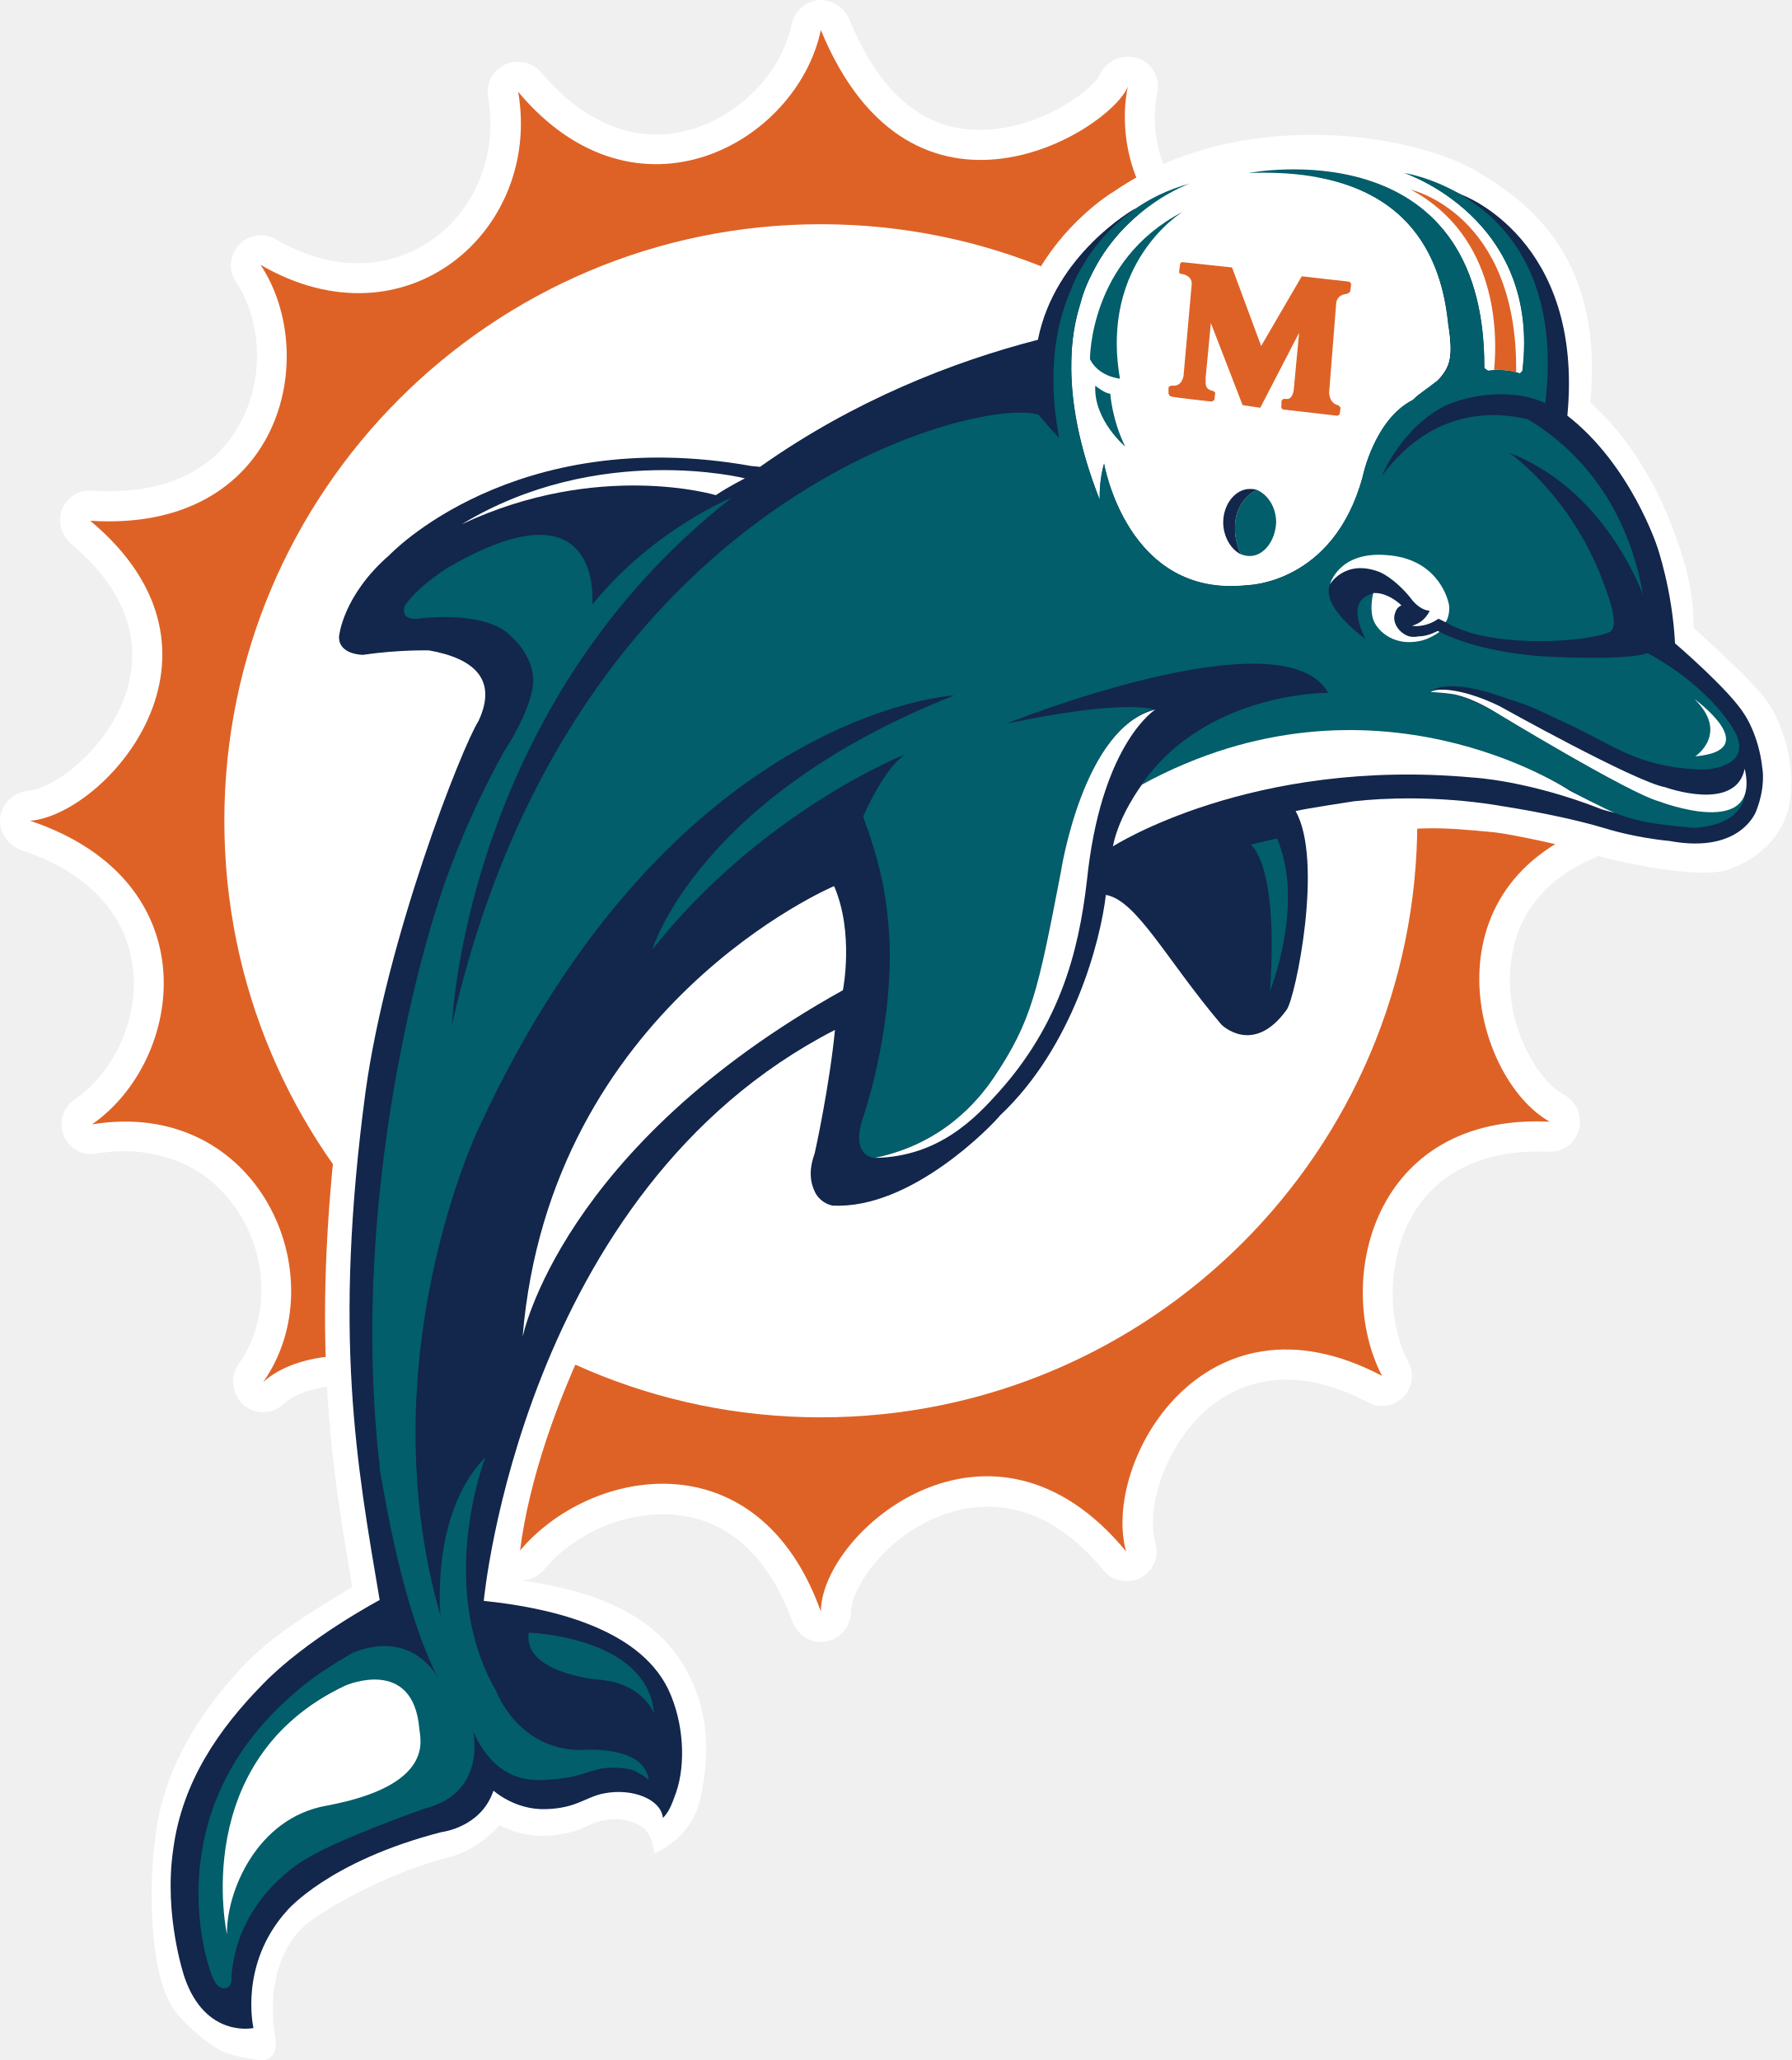
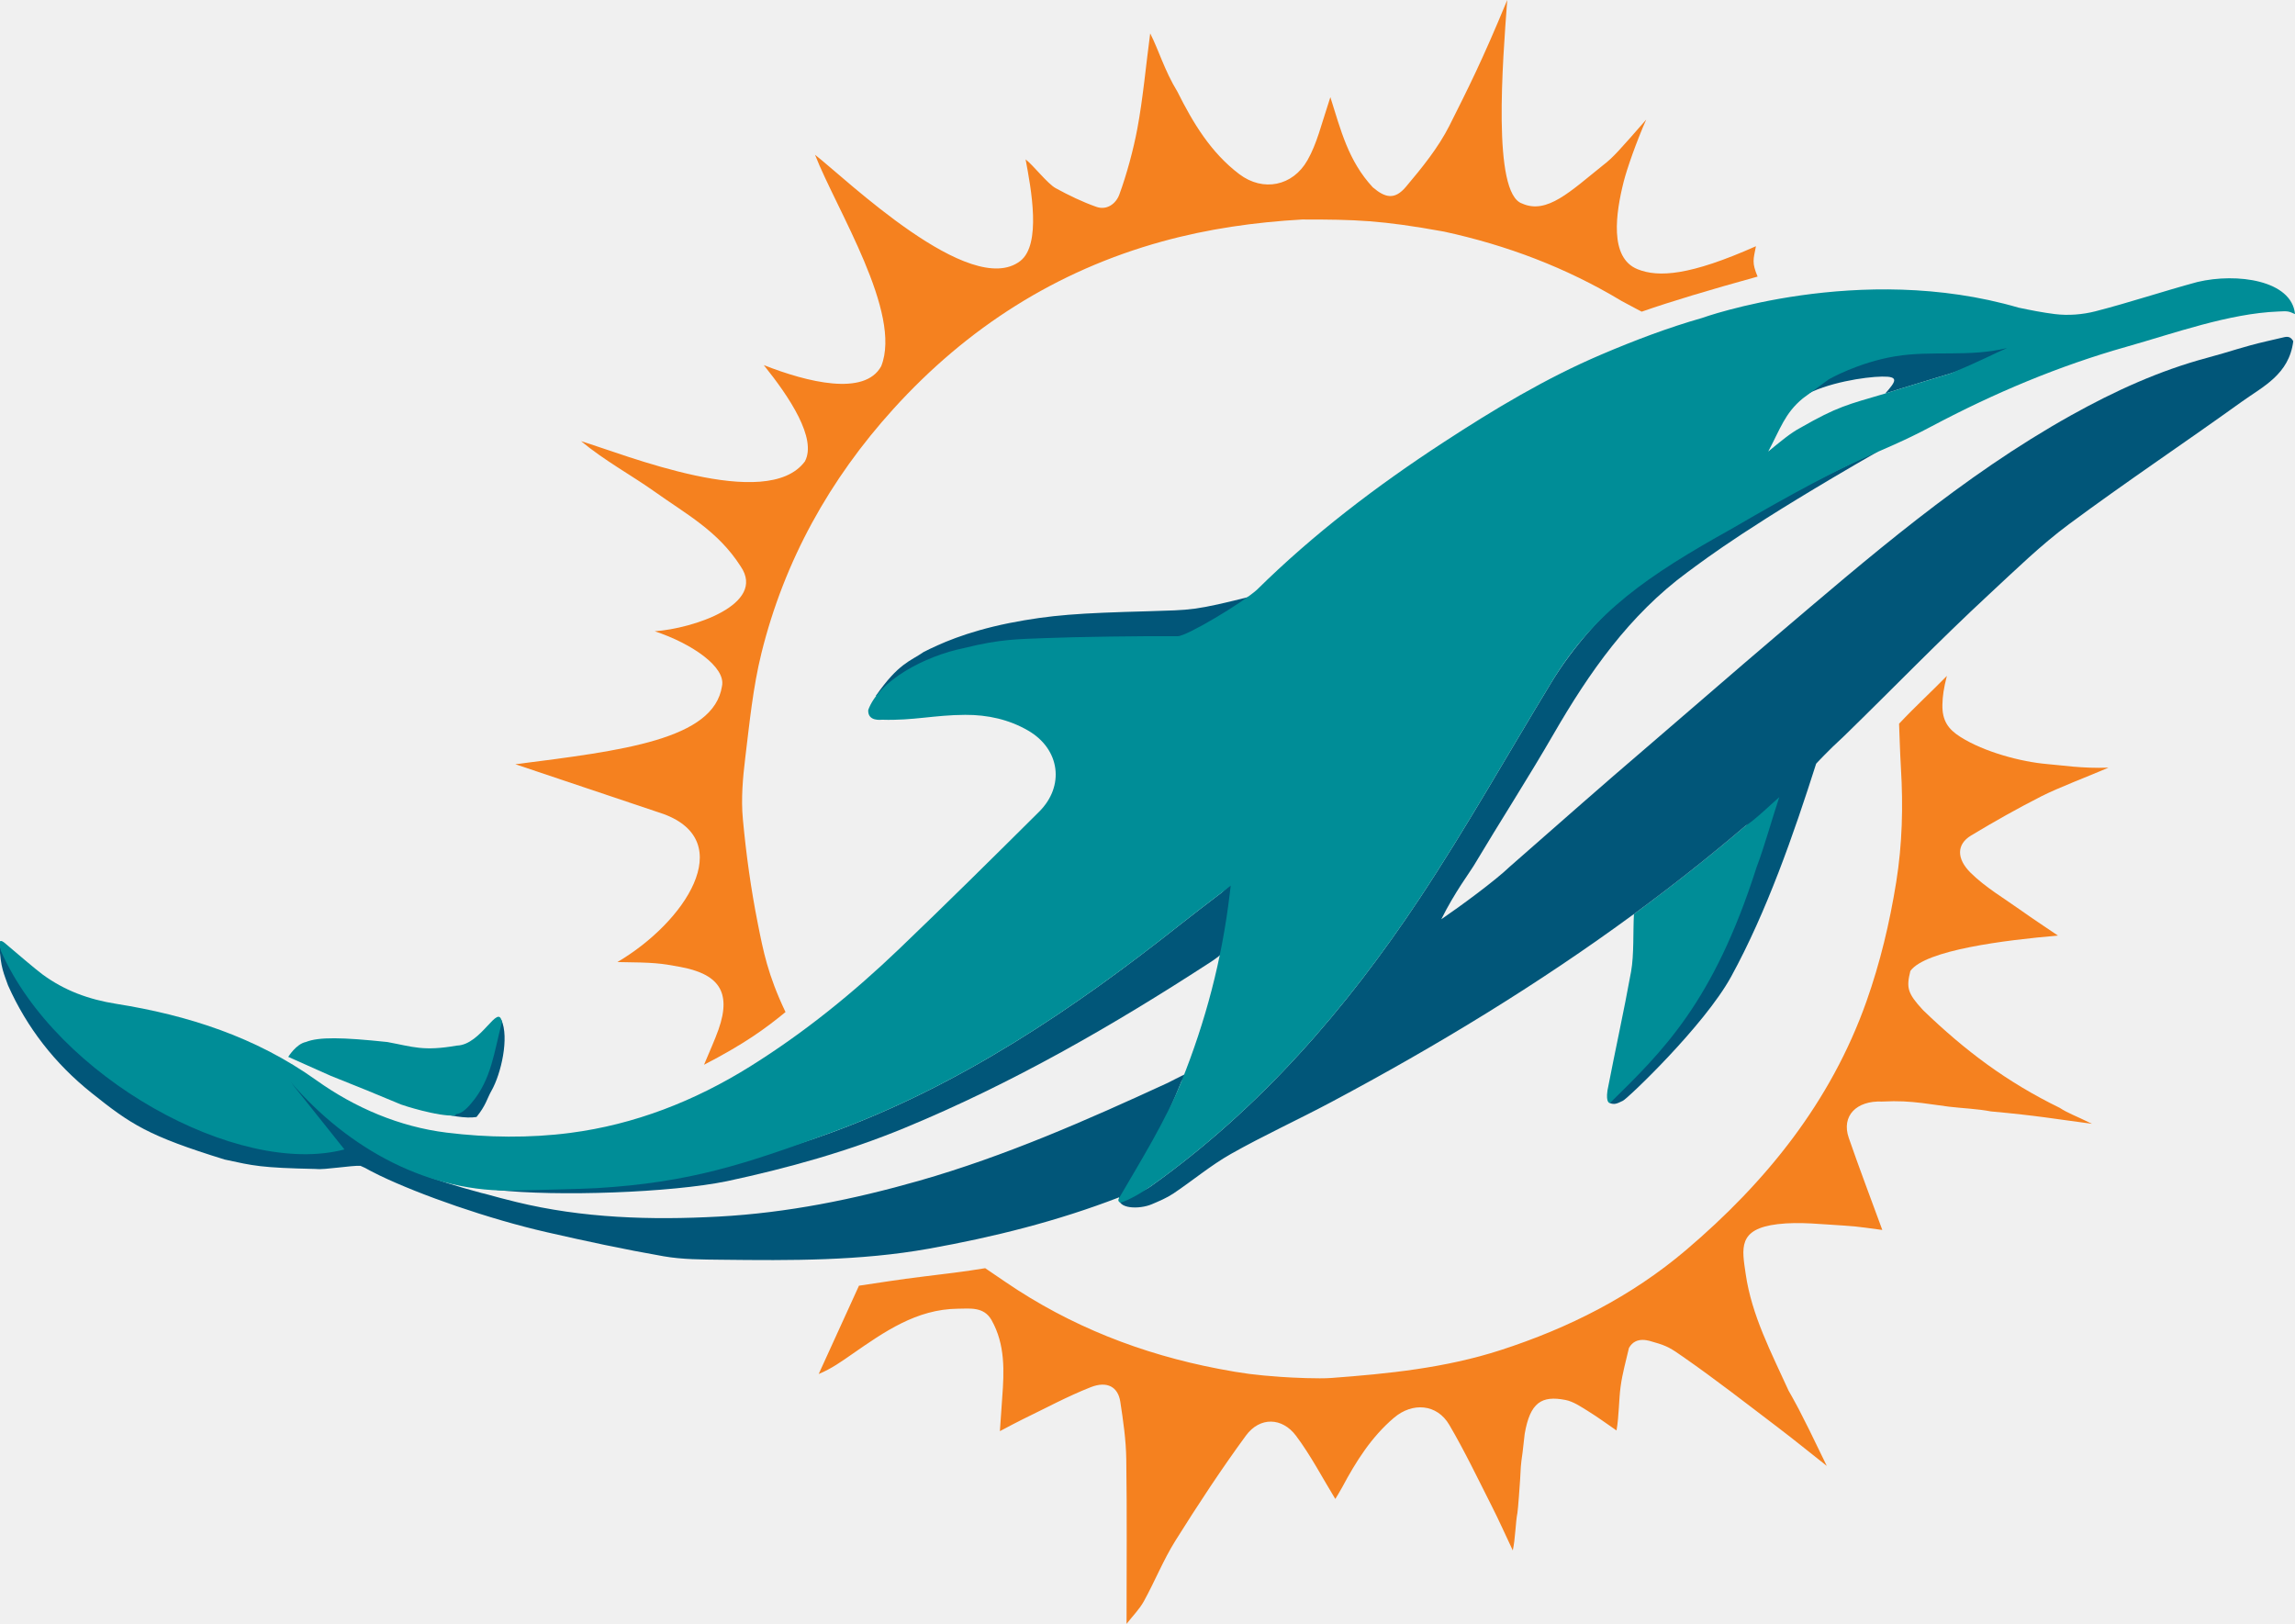
- <svg xmlns="http://www.w3.org/2000/svg" version="1.1" id="Layer_1" width="173.933" height="199.999" viewBox="0 0 173.933 199.999" overflow="visible" enable-background="new 0 0 173.933 199.999" xml:space="preserve">
-   <g>
-     <path fill-rule="evenodd" clip-rule="evenodd" fill="#FFFFFF" d="M157.069,76.773c-6.94-1.455-8.997-9.253-9.082-9.596   c0-0.084,0-0.084,0-0.084c-2.144-7.797,4.712-13.538,5.055-13.795c1.028-0.857,1.371-2.313,0.772-3.511   c-0.602-1.202-1.886-1.885-3.257-1.629c-8.739,1.798-13.967-4.797-14.823-5.998c-4.454-9.424,0.515-14.994,0.686-15.165   c1.028-1.112,1.115-2.741,0.171-3.941c-0.94-1.114-2.655-1.37-3.854-0.514c-7.625,4.97-14.31,0.087-14.565-0.171c0,0,0,0-0.086,0   c-7.539-5.397-5.826-12.937-5.739-13.193c0.342-1.543-0.429-3.086-1.886-3.515c-1.457-0.514-3.084,0.258-3.684,1.629   c-0.601,1.37-5.998,5.482-11.909,5.311c-5.399-0.085-9.597-3.769-12.424-10.795c-0.515-1.115-1.714-1.885-2.999-1.8   c-1.285,0.171-2.313,1.113-2.57,2.313c-1.028,4.884-5.228,9.082-10.196,10.368c-4.971,1.285-10.024-0.771-14.137-5.654   c-0.857-1.028-2.314-1.286-3.513-0.771c-1.199,0.6-1.885,1.884-1.627,3.17c0.941,5.482-1.199,10.88-5.484,13.879   c-4.369,2.999-9.852,2.999-15.165-0.085c-1.115-0.687-2.656-0.429-3.513,0.514c-0.941,1.028-1.114,2.483-0.342,3.599   c2.655,4.027,2.74,9.767,0.256,14.05c-1.799,3.171-5.74,6.77-14.221,6.255c-1.286-0.085-2.401,0.601-2.915,1.8   c-0.427,1.199-0.085,2.485,0.858,3.341c5.139,4.283,7.023,9.254,5.396,14.393c-1.713,5.398-6.939,9.425-9.595,9.596   c-1.371,0.171-2.484,1.201-2.655,2.572c-0.172,1.37,0.685,2.654,1.971,3.17c6.338,2.056,10.195,6.082,10.88,11.224   c0.685,4.884-1.629,10.282-5.655,13.024c-1.115,0.771-1.543,2.228-1.028,3.513c0.514,1.199,1.798,1.97,3.17,1.712   c5.912-0.941,10.966,1.199,13.879,5.827c2.913,4.625,2.828,10.538-0.085,14.651c-0.856,1.285-0.601,2.913,0.514,3.941   c1.114,0.941,2.743,0.941,3.855-0.087c2.229-2.057,7.97-2.656,12.766-0.258c3.685,1.801,7.883,5.656,7.284,14.226   c-0.085,1.282,0.686,2.481,1.885,2.91c1.114,0.516,2.485,0.174,3.342-0.771c3.255-3.941,8.909-6.084,13.708-5.228   c4.712,0.773,8.312,4.37,10.455,10.284c0.513,1.283,1.798,2.141,3.255,1.883c1.37-0.255,2.398-1.457,2.398-2.827   c0.086-2.568,3.6-7.625,9.082-9.511c3.856-1.369,9.682-1.54,15.422,5.398c0.857,1.112,2.399,1.37,3.599,0.771   c1.284-0.687,1.885-2.056,1.458-3.426c-0.944-3.429,1.026-9.682,5.312-13.194c4.199-3.343,9.51-3.514,15.336-0.429   c1.113,0.6,2.483,0.429,3.427-0.516c0.857-0.854,1.114-2.228,0.515-3.339c-2.313-4.457-1.971-10.626,0.685-14.822   c2.569-3.941,7.026-5.914,12.937-5.656c1.286,0.084,2.572-0.771,2.914-2.143c0.343-1.283-0.171-2.656-1.37-3.34   c-2.999-1.63-5.914-7.37-5.228-12.853c0.429-3.77,2.572-8.739,10.539-11.051c1.286-0.343,2.227-1.542,2.142-2.914   C159.296,78.145,158.355,77.031,157.069,76.773L157.069,76.773z" />
-     <path fill-rule="evenodd" clip-rule="evenodd" fill="#DE6226" d="M156.47,79.602c-18.593,5.398-13.623,25.019-5.998,29.302   c-17.223-0.857-20.992,15.592-16.279,24.677c-17.393-9.169-27.245,8.566-24.846,17.05c-13.109-15.938-29.559-1.973-29.646,5.823   c-6.082-16.962-22.362-14.049-29.216-5.91c1.286-19.021-18.678-22.02-24.932-16.363c7.197-10.197-0.428-27.675-16.62-25.019   c8.908-6.169,11.564-23.562-5.998-29.474c7.281-0.6,21.333-16.193,5.826-29.13C27.267,51.756,31.208,34.62,25.296,25.71   c14.137,8.225,27.332-3.342,25.019-16.794c11.48,13.71,27.074,4.971,29.387-5.998c8.911,21.591,28.017,9.854,29.816,5.485   c0,0-2.483,9.596,6.854,16.364c0,0,8.397,6.426,17.907,0.171c0,0-6.683,7.026-1.113,18.678c0,0,6.427,9.767,17.993,7.369   c0,0-8.654,7.026-5.998,16.878C145.16,67.864,147.559,77.803,156.47,79.602L156.47,79.602z" />
-     <path fill-rule="evenodd" clip-rule="evenodd" fill="#FFFFFF" d="M21.783,79.687c0-31.958,25.96-57.918,57.918-57.918   s57.918,25.96,57.918,57.918c0,32.042-25.96,57.918-57.918,57.918S21.783,111.729,21.783,79.687L21.783,79.687z" />
-     <path fill-rule="evenodd" clip-rule="evenodd" fill="#FFFFFF" d="M20.926,198.779c0,0-2.227-1.37-3.855-3.426   c-2.827-3.6-2.485-13.452-2.056-16.366c0.771-8.225,5.655-14.136,8.911-17.564c3.255-3.339,8.053-5.91,10.281-7.367   c-2.229-12.853-4.113-25.361-1.028-48.408c1.969-14.737,8.995-33.243,11.222-36.842c0.345-0.771,0.43-1.37,0.258-1.628   c-0.171-0.427-1.199-1.113-3.169-1.455c-0.598,0-3.084-0.087-5.826,0.429h-0.258h-0.171c-0.514,0-2.485-0.172-3.684-1.542   c-0.687-0.858-1.028-1.885-1.028-2.913v-0.087v-0.085c0.084-0.514,0.6-5.055,5.74-9.509c1.199-1.286,13.708-13.367,36.841-9.34   c7.71-5.226,16.279-9.167,25.704-11.738c2.229-7.625,8.311-11.738,9.339-12.337c12.166-8.397,29.131-5.655,35.385-1.885   c5.484,3.255,12.168,8.825,10.882,22.362c5.569,4.969,7.968,12.081,8.396,13.28c0.258,0.771,1.714,4.456,1.627,8.568   c2.314,2.227,6.685,5.911,7.798,8.225c1.542,3,1.97,6.254,1.542,8.826c-0.6,3.255-3.171,5.567-6.168,6.51   c-3.343,0.942-12.167-1.199-13.538-1.713c-2.399-0.772-7.454-1.799-8.996-1.971c-5.398-0.514-7.026-0.599-13.195,0.258   c-1.285,0.171-2.056,0.258-2.826,0.514c1.628,8.054-1.457,16.964-2.057,17.734c-1.714,2.229-3.685,3.686-5.741,3.77   c-2.57,0.174-4.197-1.628-4.37-1.885H116.8c-1.799-2.227-3.341-4.283-4.712-6.082c-1.028-1.458-2.144-2.914-3.085-4.027   c-1.285,5.654-4.37,13.45-10.195,19.02c-3.255,3.857-11.053,9.768-17.735,9.424c-1.885-0.085-3.17-0.854-4.111-2.653   c-0.773-1.631-0.857-3.944-0.172-5.656c0.085-0.171,0.6-1.714,1.113-4.199c-4.541,2.656-9.51,6.685-13.88,11.31   c-3.513,3.771-13.024,20.906-13.794,35.045c9.339,1.283,14.309,4.367,16.794,9.508c1.713,3.513,1.969,7.367,0.941,11.911   c-0.941,3.854-4.454,5.138-4.454,5.138s-0.085-1.54-0.857-2.311c-2.056-1.715-4.628-0.773-5.226-0.516   c-0.942,0.429-2.143,1.028-4.371,1.115c-1.884,0.086-3.426-0.429-4.54-1.028c-1.113,1.199-2.828,2.655-5.14,3.168   c-6.512,1.715-13.193,5.743-14.137,6.942c0,0-3.77,3.255-2.485,10.709c0,0,0.342,2.228-1.627,1.97   C25.125,199.979,22.211,199.724,20.926,198.779L20.926,198.779z" />
-     <path fill-rule="evenodd" clip-rule="evenodd" fill="#13264B" d="M125.798,78.746c2.739,4.796,0,18.077-0.857,19.276   c-3.255,4.542-6.343,1.457-6.343,1.457c-5.311-6.254-8.225-12.081-11.222-12.595c-0.515,4.456-3.17,14.735-10.281,21.42   c-0.6,0.771-8.569,9.169-16.28,8.74c-0.427-0.087-1.284-0.432-1.713-1.373c-0.771-1.627-0.171-3.168,0-3.684   c0.085-0.342,1.457-6.684,1.971-11.995c-30.416,15.594-34.1,55.433-34.1,55.433c5.827,0.6,14.908,2.4,17.906,8.569   c1.543,3.255,1.714,7.283,0.771,10.023c-0.427,1.198-0.684,1.885-1.283,2.484c-0.171-1.799-2.913-2.911-5.656-2.398   c-1.885,0.342-2.656,1.457-5.74,1.541c-2.999,0.087-5.056-1.798-5.056-1.798c-1.198,3.597-5.054,4.028-5.054,4.028   c-10.967,2.826-14.994,7.625-14.994,7.625c-4.712,5.225-3.255,11.394-3.255,11.394s-4.626,1.027-6.683-4.883   c0,0-2.056-5.998-1.115-12.425c0.857-6.597,4.456-11.737,8.655-16.021c4.284-4.454,11.395-8.225,11.395-8.225   c-2.228-13.195-4.541-25.619-1.37-49.353c2.056-14.906,9.338-33.414,10.966-35.984c1.884-4.027-0.428-6.083-4.797-6.855   c0,0-2.913-0.085-6.426,0.43c0,0-2.399,0-2.314-1.8c0,0,0.343-3.942,4.883-7.882c0,0,11.996-12.767,35.129-8.655l0.857,0.087   c9.082-6.426,18.677-10.197,26.988-12.339c1.628-8.312,9.34-12.68,9.34-12.68c0.599-0.171-0.174,0.772,0.428,0.514   c-4.627,3.941-9.853,12.166-3.77,27.674c0,0-0.087-1.8,0.429-3.513c0,0,2.227,13.107,13.878,11.823c0,0,8.396-0.085,11.225-10.539   c0,0,1.028-5.226,4.883-7.455c0.687-0.684,1.115-0.856,2.401-1.884c1.284-1.372,1.456-2.399,1.026-5.397   c-0.514-5.142-2.655-12.424-12.594-14.31c0.086-0.171,0.171-0.429,0.171-0.6c6.769,0.6,16.021,4.198,15.936,19.105   c0.086,0.087,0.257,0.172,0.344,0.258c0,0,1.714-0.258,3.084,0.258c0,0,0.171-0.087,0.258-0.258   c1.799-14.823-11.481-19.192-11.481-19.192c3.941,1.285,5.654,2.143,5.654,2.143s11.825,4.284,10.195,21.419   c6.171,4.797,8.739,12.766,8.739,12.766s1.457,4.198,1.715,9.338c0,0,5.312,4.541,6.768,6.94c0,0,1.371,1.971,1.715,5.226   c0,0,0.342,1.713-0.6,4.114c0,0-1.457,4.197-8.397,2.912c-3.514-0.342-6.17-1.2-6.17-1.2c-3.684-1.112-8.138-1.884-10.88-2.313   c-5.569-0.857-10.623-0.685-13.623-0.342C131.451,77.803,126.824,78.487,125.798,78.746L125.798,78.746z" />
-     <path fill-rule="evenodd" clip-rule="evenodd" fill="#FFFFFF" d="M106.776,48.5c0,0-0.087-1.8,0.429-3.513   c0,0,2.227,13.107,13.878,11.823c0,0,8.396-0.085,11.225-10.539c0,0,1.028-5.226,4.883-7.455c0.687-0.684,1.115-0.856,2.401-1.884   c1.284-1.372,1.456-2.399,1.026-5.397c-0.601-6.084-3.512-15.337-19.363-14.738c0,0,22.962-4.541,22.876,18.935   c0.086,0.087,0.257,0.172,0.344,0.258c0,0,1.714-0.258,3.084,0.258c0,0,0.171-0.087,0.258-0.258   c1.799-14.823-11.481-19.192-11.481-19.192s0.771,0.172,1.885,0.514c-4.884-1.971-10.109-1.713-10.109-1.713   c-5.313,0.085-9.513,0.943-12.768,2.227c0,0,0.087,0,0.173,0C115.516,17.827,97.266,24.168,106.776,48.5L106.776,48.5z" />
-     <path fill-rule="evenodd" clip-rule="evenodd" fill="#015E6A" d="M169.406,75.746c0.772,4.627-4.97,4.627-4.97,4.627   c-6.94-0.601-7.625-1.286-12.937-4.199c0,0-18.764-11.395-40.611,0c0,0-0.343,0.429-0.771,1.114   c6.082-10.194,18.848-10.023,18.848-10.023c-4.37-7.797-31.271,2.999-31.271,2.999c11.737-2.486,14.394-1.371,14.394-1.371h-0.087   c-6.853,1.885-8.995,15.765-8.995,15.765c-2.228,11.567-2.828,14.479-6.511,19.963c-1.457,2.143-4.884,6.426-11.567,7.796   c0.171,0,0.342,0,0.514,0c-0.172,0-0.343,0-0.601,0c-0.258,0-0.513-0.171-0.513-0.171s-1.457-0.516-0.687-3.255   c0,0,2.998-8.312,2.743-17.393c-0.258-5.655-1.373-8.655-2.056-10.882c-0.172-0.428-0.343-0.857-0.516-1.457   c0,0,1.885-4.456,4.028-5.998c0,0-13.881,5.485-24.505,18.936c0,0,4.369-14.822,29.303-24.676c0,0-27.503,1.457-46.181,42.069   c0,0-10.795,22.447-3.684,47.295c0,0-1.029-9.939,4.369-15.424c0,0-4.883,12.424,1.028,22.705c0,0,2.056,5.655,8.141,5.739   c0,0,6.252-0.599,6.681,2.914c-0.256-0.258-0.6-0.513-0.856-0.6c-0.43-0.258-0.857-0.6-2.655-0.6c-2.057,0-2.57,0.857-5.571,1.112   c-1.798,0.174-5.569,0.687-7.967-4.625c0,0,1.37,5.911-4.626,7.454c0,0-7.883,2.742-11.396,4.796c0,0-6.854,3.6-7.453,11.567   c0,0,0.171,1.114-0.771,1.114c0,0-0.773,0.087-1.286-1.714c0,0-5.655-15.164,8.225-26.988c1.714-1.541,3.684-2.74,5.569-3.855   c5.911-2.397,8.31,2.398,8.31,2.398c-3.341-6.511-5.055-16.878-5.654-20.305c0-0.344,0-0.686-0.085-1.027   c-2.741-25.448,4.198-50.294,7.024-57.491c1.543-4.112,3.342-7.883,5.313-11.396l-0.085,0.171c2.399-3.769,2.656-5.911,2.656-5.911   c0.6-2.828-1.969-5.055-1.969-5.055c-2.486-2.741-9.082-1.8-9.082-1.8s-1.714,0.257-1.373-1.112c0,0,0,0,0-0.087   c0.857-1.285,2.4-2.57,4.114-3.685c15.336-8.995,14.137,3.513,14.137,3.513c5.998-7.368,13.537-10.366,13.537-10.366   c-25.96,20.307-27.16,51.15-27.16,51.15c11.567-51.234,51.235-61.088,56.976-59.203c0.256,0.342,1.371,1.627,1.971,2.227   c-0.771-4.112-1.028-9.511,1.199-14.479c0,0,2.655-7.797,11.481-10.197c0,0-2.485,0.857-5.143,3.17   c-1.199,1.029-2.484,2.399-3.597,4.199c-0.258,0.514-0.601,1.026-0.857,1.627c-0.429,0.771-0.771,1.713-1.028,2.743   c-0.514,1.627-0.856,3.513-0.856,5.567c-0.087,3.684,0.686,8.14,2.742,13.367c0,0-0.087-1.8,0.429-3.513   c0,0,2.227,13.107,13.878,11.823c0,0,8.396-0.085,11.225-10.539c0,0,1.114-5.569,4.883-7.455c0.687-0.684,1.115-0.856,2.401-1.884   c1.112-1.114,1.198-2.057,1.198-2.057c0.258-1.457-0.172-3.34-0.172-3.34c-0.601-6.084-3.512-15.337-19.363-14.738   c0,0,22.962-4.541,22.876,18.935c0.086,0.087,0.257,0.172,0.344,0.258c0,0,1.714-0.258,3.084,0.258c0,0,0.171-0.087,0.258-0.258   c1.799-14.823-11.481-19.192-11.481-19.192s16.106,2.314,13.708,22.362c-1.971-1.027-5.912-1.37-9.595,0.172   c-4.371,2.142-6.256,6.854-6.256,6.854c4.713-6.341,10.54-6.341,14.137-5.484c3.771,2.227,9.511,7.198,11.224,17.136   c0,0,0.087,0.085,0.087,0.172c-1.113-2.913-4.885-10.882-13.109-14.052c0,0,6.082,4.113,9.253,12.852   c0.429,1.2,1.628,4.285,0.344,4.626c-2.229,0.857-8.997,1.286-13.367,0c-1.284-0.429-1.884-0.685-2.483-1.114   c-0.259-0.086-0.601-0.257-0.601-0.257c-1.37,0.942-2.569,0.686-2.569,0.686c1.285-0.343,1.713-1.457,1.713-1.457   c-1.113-0.085-1.885-1.285-1.885-1.285c-1.629-1.971-2.999-2.486-2.999-2.486c-3.17-1.199-4.628,0.857-4.799,1.2   c-0.427,1.028,0.087,2.741,3.429,5.313c-0.857-1.801-1.372-3.771,0.6-4.37c0.084,0,0.171-0.085,0.171-0.085   c1.115-0.086,2.228,0.685,2.741,1.199c-0.256,0.085-0.514,0.343-0.598,0.685c-0.345,0.771,0.171,1.8,1.111,2.229   c0.344,0.171,0.772,0.171,1.199,0.085c0.516,0,1.115-0.172,1.802-0.514c2.997,1.542,7.282,2.314,10.709,2.483   c0,0,7.539,0.43,9.682-0.342c6.511,3.598,8.653,7.797,8.739,8.225c1.026,3.084-3.428,3.084-3.428,3.084   c-6.255-0.171-8.653-2.398-12.937-4.37c-4.799-2.227-3.084-1.542-7.712-3.083c0,0-4.712-1.542-5.998,0.171   c0,0,0.087-0.085,0.258-0.258c0,0,1.799-0.256,4.97,1.286c3.513,1.8,6.768,3.342,10.195,4.97c0,0,5.055,4.283,10.624,3.771   l2.057,0.171L169.406,75.746L169.406,75.746z" />
-     <path fill-rule="evenodd" clip-rule="evenodd" fill="#015E6A" d="M108.746,36.763c0,0-2.057-0.171-2.912-1.886   c0,0-0.086-9.596,8.995-14.309C114.829,20.568,106.776,25.453,108.746,36.763L108.746,36.763z" />
-     <path fill-rule="evenodd" clip-rule="evenodd" fill="#015E6A" d="M106.348,37.448c0,0,0.941,0.771,1.457,0.771   c0,0,0.171,2.57,1.456,5.142C109.261,43.36,106.176,40.789,106.348,37.448L106.348,37.448z" />
-     <path fill-rule="evenodd" clip-rule="evenodd" fill="#015E6A" d="M122.027,47.558c-1.886,0.942-2.057,2.912-2.057,2.912   c-0.258,1.8,0.429,3.169,0.513,3.342c0.258,0.087,0.516,0.171,0.857,0.171c1.37,0,2.484-1.455,2.571-3.255   C123.912,49.186,123.055,47.985,122.027,47.558L122.027,47.558z" />
-     <path fill-rule="evenodd" clip-rule="evenodd" fill="#13264B" d="M119.971,50.47c0,0,0.171-1.97,2.057-2.912   c-0.258-0.085-0.429-0.085-0.687-0.085c-1.37,0-2.57,1.455-2.57,3.255c0,1.37,0.771,2.655,1.713,3.084   C120.399,53.64,119.713,52.27,119.971,50.47L119.971,50.47z" />
-     <path fill-rule="evenodd" clip-rule="evenodd" fill="#DE6226" d="M115.001,26.653c0.687,0.256,0.771,0.685,0.687,1.199   l-0.771,8.653c-0.087,0.429-0.344,0.942-0.943,0.942h-0.258c0,0-0.256,0.085-0.256,0.171v0.6c0,0,0.085,0.172,0.172,0.258   c0.084,0.085,4.026,0.514,4.026,0.514s0.171-0.085,0.257-0.172L118,38.134l-0.172-0.172c-1.028-0.171-0.686-0.942-0.771-1.199   l0.514-5.398l3.083,7.968l1.715,0.256l3.771-7.282l-0.515,5.483c-0.087,0.771-0.429,0.943-0.601,0.943h-0.256   c0,0-0.257-0.087-0.344,0.256v0.343c0,0-0.084,0.343,0.171,0.427l5.228,0.601c0,0,0.171,0,0.258-0.172l0.085-0.6   c0,0-0.172-0.256-0.258-0.256c0,0-0.771-0.086-0.855-1.199l0.685-8.655c0,0,0-0.856,1.028-0.943c0,0,0.257-0.085,0.344-0.256   l0.084-0.686c0,0-0.084-0.256-0.255-0.256c-0.087,0-4.541-0.514-4.541-0.514l-3.942,6.768l-2.827-7.625l-4.799-0.514   c0,0-0.257,0-0.257,0.257c0,0.172-0.085,0.6-0.085,0.6s0,0.256,0.085,0.256C114.656,26.566,115.001,26.653,115.001,26.653   L115.001,26.653z" />
-     <path fill-rule="evenodd" clip-rule="evenodd" fill="#DE6226" d="M147.216,36.162c0.172-15.421-10.196-17.735-10.196-17.735   c8.397,4.542,8.397,13.966,8.055,17.479C145.589,35.906,146.443,35.906,147.216,36.162L147.216,36.162z" />
-     <path fill-rule="evenodd" clip-rule="evenodd" fill="#FFFFFF" d="M140.362,60.409c0.171-0.172,0.428-0.942,0.342-1.627   c-0.171-1.028-1.37-4.541-5.997-4.883c-4.713-0.429-5.57,2.827-5.57,2.827s1.457-2.485,4.799-1.2c0,0,1.37,0.515,2.999,2.486   c0,0,0.771,1.199,1.885,1.285c0,0-0.428,1.113-1.713,1.457c0,0,1.199,0.256,2.569-0.686   C139.676,60.066,140.189,60.324,140.362,60.409L140.362,60.409z" />
-     <path fill-rule="evenodd" clip-rule="evenodd" fill="#FFFFFF" d="M137.79,61.781c-0.427,0.085-0.855,0.085-1.199-0.085   c-0.94-0.429-1.456-1.458-1.111-2.229c0.084-0.342,0.342-0.6,0.598-0.685c-0.514-0.514-1.626-1.286-2.741-1.199   c0,0-0.514,1.971,0.258,3.084c0,0,1.284,2.227,4.369,1.542c0,0,0.856-0.171,1.8-0.857c-0.087-0.085-0.171-0.085-0.171-0.085   C138.905,61.608,138.306,61.781,137.79,61.781L137.79,61.781z" />
-     <path fill-rule="evenodd" clip-rule="evenodd" fill="#FFFFFF" d="M161.695,76.432c0,0,6.854,2.483,7.711-1.8   c1.628,7.026-8.312,3.171-8.312,3.171c-2.912-0.772-16.021-8.74-16.021-8.74c-2.741-1.628-4.284-1.713-4.284-1.713   c-0.514-0.085-1.885-0.172-1.885-0.172c0.857-0.514,3.513-0.171,6.684,1.372C145.589,68.549,158.782,75.917,161.695,76.432   L161.695,76.432z" />
-     <path fill-rule="evenodd" clip-rule="evenodd" fill="#FFFFFF" d="M155.527,78.573c-7.198-2.828-12.51-3.084-12.51-3.084   c-21.505-1.971-34.957,6.683-34.957,6.683c0.601-3.084,2.828-5.998,2.828-5.998c22.447-12.251,41.553,0.6,41.553,0.6   s3.771,1.972,4.37,2.142C156.812,78.915,156.041,78.746,155.527,78.573L155.527,78.573z" />
-     <path fill-rule="evenodd" clip-rule="evenodd" fill="#FFFFFF" d="M112.175,68.892c0,0-4.97,3.084-6.514,15.508   c-0.684,6.425-2.056,14.222-8.653,21.589c-2.227,2.485-5.825,6.34-12.08,6.427c6.683-1.37,10.11-5.653,11.567-7.796   c3.683-5.485,4.283-8.396,6.511-19.963C103.006,84.657,105.148,70.606,112.175,68.892L112.175,68.892z" />
-     <path fill-rule="evenodd" clip-rule="evenodd" fill="#FFFFFF" d="M81.844,96.137c0,0,1.113-5.569-0.857-10.109   c0,0-27.588,11.652-30.244,43.782C50.743,129.81,54.427,111.388,81.844,96.137L81.844,96.137z" />
-     <path fill-rule="evenodd" clip-rule="evenodd" fill="#FFFFFF" d="M44.831,50.899c13.28-8.053,27.502-4.456,27.502-4.456   s-1.542,0.771-2.827,1.629C69.507,48.072,58.111,44.645,44.831,50.899L44.831,50.899z" />
-     <path fill-rule="evenodd" clip-rule="evenodd" fill="#FFFFFF" d="M31.722,175.304c-6.855,1.199-9.769,8.482-9.682,12.509   c0,0-3.771-16.963,11.48-24.162c0,0,6.597-2.911,7.197,4.199C40.804,168.878,42.261,173.332,31.722,175.304L31.722,175.304z" />
-     <path fill-rule="evenodd" clip-rule="evenodd" fill="#FFFFFF" d="M164.523,67.864c0,0,6.853,4.968,0.084,5.569   C164.607,73.433,167.95,71.206,164.523,67.864L164.523,67.864z" />
-     <path fill-rule="evenodd" clip-rule="evenodd" fill="#015E6A" d="M123.996,81.4l-2.568,0.6c0,0,2.741,1.714,1.884,14.224   C123.312,96.224,126.739,87.741,123.996,81.4L123.996,81.4z" />
-     <path fill-rule="evenodd" clip-rule="evenodd" fill="#015E6A" d="M51.343,158.51c0,0,11.567,0.345,12.167,7.883   c0,0-1.028-3.084-5.656-3.342C57.853,163.051,50.743,162.367,51.343,158.51L51.343,158.51z" />
+ <svg xmlns="http://www.w3.org/2000/svg" id="svg3004" version="1.1" width="998.743" height="706.654" xml:space="preserve">
+   <defs id="defs3008">
+     <clipPath clipPathUnits="userSpaceOnUse" id="clipPath3018">
+       <path d="M 0,648 1702,648 1702,0 0,0 0,648 z" id="path3020" />
+     </clipPath>
+   </defs>
+   <g id="g3012" transform="matrix(1.25,0,0,-1.25,-74.30375,728.5695)">
+     <g id="g3038" transform="translate(222.6787,198.9736)">
+       <path d="M 0,0 C -4.576,-3.784 -9.084,-5.043 -14.84,-2.637 -21.175,-0.209 -4.675,-6.268 2.661,-4.978 5.985,-0.88 6.273,1.354 7.891,4.201 c 3.32,5.852 6.222,18.399 3.419,24.661 C 7.025,19.328 7.89,6.521 0,0" style="fill:#015679;fill-opacity:1;fill-rule:nonzero;stroke:none" id="path3040" />
+     </g>
+     <g id="g3042" transform="translate(171.6338,210.709)">
+       <path d="m 3.009,-2.407 c 11.421,-4.517 13.078,-5.267 24.424,-9.963 0.649,-0.269 13.138,-4.339 19.002,-3.808 -0.261,1.204 1.238,-0.947 5.613,4.442 C 58.935,-3.609 59.876,6.188 62.555,16.324 61.265,23.291 55.435,8.347 46.86,8.144 35.094,6.096 31.698,7.719 22.649,9.385 6.925,11.041 -1.179,11.201 -5.695,9.396 -9.085,8.726 -11.834,4.212 -11.834,4.212" style="fill:#008d97;fill-opacity:1;fill-rule:nonzero;stroke:none" id="path3044" />
+     </g>
+     <g id="g3046" transform="translate(670.9912,280.9541)">
+       <path d="M 3.209,5.015 C 5.85,11.9 6.149,13.977 8.501,20.973 c -0.393,0.285 1.22,5.585 0.826,5.87 C 6.077,24.398 -0.727,17.107 -3.811,14.469 -16.419,3.681 -29.405,-6.542 -42.701,-16.3 c -0.34,-5.944 0.071,-14.131 -0.995,-20.042 -2.497,-13.841 -5.563,-27.577 -8.219,-41.39 -0.63,-4.413 0.809,-4.368 0.854,-4.41 6.738,4.571 10.059,8.212 11.132,9.114 20.23,19.337 28.291,37.926 39.528,67.612" style="fill:#008d97;fill-opacity:1;fill-rule:nonzero;stroke:none" id="path3048" />
+     </g>
+     <g id="g3050" transform="translate(852.3955,464.333)">
+       <path d="M -3.829,-0.284 C -12.018,-2.159 -16.358,-3.858 -24.475,-6.027 c -16.711,-4.467 -32.32,-11.612 -47.376,-20.002 -37.973,-21.166 -70.569,-49.534 -103.467,-77.479 -14.186,-12.051 -28.198,-24.306 -42.338,-36.41 -20.95,-17.937 -28.303,-24.593 -49.693,-43.289 -4.935,-4.77 -17.217,-13.804 -23.825,-18.295 4.69,9.443 10.054,16.525 11.271,18.602 9.16,15.355 18.866,30.39 27.815,45.865 12.402,21.445 26.371,41.457 46.634,56.365 7.068,5.201 21.819,16.475 66.221,41.968 -1.837,-0.005 -43.004,-20.968 -44.531,-21.588 -26.505,-10.872 -54.074,-34.069 -69.029,-58.67 -15.28,-25.135 -29.709,-50.829 -45.949,-75.326 -25.529,-38.509 -55.576,-73.128 -93.531,-100.165 -2.647,-1.886 -5.971,-2.819 -9.164,-3.736 0.045,0.077 0.087,0.155 0.132,0.231 7.608,13.066 14.222,26.404 19.732,40.148 l 2.303,2.85 c -3.046,-1.327 -5.941,-2.956 -7.083,-3.481 -28.223,-13.006 -56.609,-25.524 -86.609,-34.092 -22.842,-6.526 -46.004,-11.188 -69.683,-12.475 -23.675,-1.289 -47.488,-0.564 -70.562,5.072 -3.687,0.901 -7.358,1.853 -10.996,2.886 -0.385,0.073 -0.766,0.157 -1.133,0.261 -36.002,9.648 -39.247,16.313 -53.911,26.946 -3.652,3.875 -8.593,11.321 -14.749,15.126 4.208,-7.031 10.621,-17.271 14.832,-24.308 -36.96,-9.819 -94.596,24.495 -113.93,68.522 0.22,-7.739 1.685,-10.34 2.939,-14.021 6.597,-14.784 16.332,-27.245 29.015,-37.391 13.77,-11.012 19.636,-14.963 46.43,-23.245 10.091,-2.176 12.363,-2.864 31.788,-3.278 2.83,-0.377 12.646,1.317 15.484,1.084 3.537,-1.574 -0.014,-0.042 6.547,-3.295 14.337,-6.902 38.082,-15.176 58.118,-19.764 13.549,-3.104 27.157,-6.025 40.845,-8.414 6.587,-1.149 13.418,-1.129 20.145,-1.207 24.141,-0.281 48.273,-0.436 72.193,3.844 22.561,4.039 44.696,9.558 66.273,17.89 -0.767,-4.073 7.019,-4.256 11.315,-2.433 2.587,1.097 5.235,2.201 7.555,3.753 6.754,4.524 13.041,9.831 20.089,13.807 11.384,6.426 23.315,11.871 34.864,18.02 36.665,19.516 72.029,40.99 105.389,65.473 13.295,9.758 26.282,19.981 38.89,30.769 2.95,1.652 10.397,8.876 11.709,9.914 -2.351,-6.996 -5.258,-17.498 -7.898,-24.383 -15.057,-47.247 -32.778,-64.124 -51.086,-82.142 1.622,-0.525 2.323,-0.264 4.507,0.812 1.405,0.501 28.345,26.115 37.724,43.238 12.371,22.588 21.772,49.571 29.587,74.121 0,0 3.941,4.332 9.782,9.674 17.05,16.597 33.07,33.215 50.529,49.385 9.023,8.357 17.882,17.033 27.727,24.334 19.711,14.619 40.148,28.256 60.077,42.584 7.419,5.336 16.55,9.504 17.992,21.117 C 4.721,0.998 3.89,1.506 2.269,1.135" style="fill:#015679;fill-opacity:1;fill-rule:nonzero;stroke:none" id="path3052" />
+     </g>
+     <g id="g3054" transform="translate(63.418,250.9678)" />
+     <g id="g3058" transform="translate(263.5283,166.2139)">
+       <path d="m 49.043,5.439 c 21.105,4.52 41.849,10.29 61.834,18.541 37.525,15.499 72.533,35.655 106.489,57.731 1.253,0.814 4.391,2.889 4.684,4.27 1.413,6.645 2.372,11.139 2.38,17.827 1.893,0.744 1.192,5.293 1.274,6.04 -1.287,-0.733 -3.94,-3.701 -5.17,-4.477 -4.71,-3.6 -9.149,-6.973 -13.507,-10.425 C 169.704,65.376 130.345,38.879 85.443,22.396 55.197,11.292 23.691,5.106 -8.726,3.121 -16.361,2.915 -24.43,3.708 -31.306,2.385 -10.072,0.023 29.612,1.42 49.043,5.439 z" style="fill:#015679;fill-opacity:1;fill-rule:nonzero;stroke:none" id="path3060" />
+     </g>
+     <g id="g3062" transform="translate(421.5654,360.6953)">
+       <path d="m 3.829,-1.418 c 10.292,-0.525 18.526,1.04 29.644,0.261 24.601,-1.724 29.587,6.04 40.831,15.921 C 53.349,9.459 52.677,9.858 37.821,9.369 13.606,8.712 3.889,8.133 -10.882,5.224 -26.067,2.141 -35.119,-2.07 -40.532,-4.806 c -4.715,-3.281 -8.716,-3.848 -16.704,-15.335 8.771,0.005 46.744,18.502 55.535,18.866" style="fill:#015679;fill-opacity:1;fill-rule:nonzero;stroke:none" id="path3064" />
+     </g>
+     <g id="g3066" transform="translate(715.7812,445.8604)">
+       <path d="m 0,0 c 7.517,2.427 15.116,4.625 22.67,6.964 5.557,1.722 17.39,6.756 22.762,9.077 -3.609,0.48 -16.728,-0.609 -19.824,-0.734 -8.478,-0.343 -12.146,-0.367 -20.622,-0.732 -11.338,-0.489 -23.038,-3.48 -33.492,-15.472 C -20.504,3.753 -7.058,5.81 -1.112,5.894 4.833,5.978 3.846,4.374 0,0" style="fill:#015679;fill-opacity:1;fill-rule:nonzero;stroke:none" id="path3068" />
+     </g>
+     <g id="g3070" transform="translate(691.4873,448.373)">
+       <path d="m 4.613,2.407 c 0,0 10.191,5.896 23.263,8.05 12.809,2.111 25.67,-0.405 38.84,2.871 C 61.345,11.007 58.338,9.182 46.964,4.451 39.41,2.112 31.811,-0.086 24.294,-2.513 11.198,-6.371 7.681,-7.031 -5.193,-14.419 c -3.509,-1.848 -6.968,-4.793 -11.253,-8.296 4.282,8.033 5.771,13.307 12.034,18.502 M -530.882,-242.165 c 20.201,-23.455 48.293,-38.838 78.728,-37.799 5.152,0.141 22.873,0.511 28.005,0.825 32.417,1.986 51.387,8.272 81.633,19.375 44.902,16.484 84.261,42.981 121.584,72.55 4.358,3.452 8.797,6.824 13.507,10.425 1.265,0.967 2.538,1.941 3.848,2.949 -0.025,-0.227 -0.058,-0.451 -0.082,-0.679 -0.082,-0.747 -0.183,-1.484 -0.271,-2.228 -2.714,-22.964 -8.472,-44.493 -16.735,-65.101 -5.51,-13.744 -14.23,-27.784 -21.837,-40.85 -0.647,-1.079 0.515,-1.458 0.47,-1.536 3.192,0.918 8.02,3.857 10.667,5.743 37.955,27.037 68.003,61.656 93.531,100.165 16.24,24.497 30.669,50.191 45.949,75.326 14.956,24.601 33.873,37.302 62.506,53.28 47.476,27.682 49.338,24.884 69.924,35.841 21.664,11.489 44.16,20.99 67.88,27.685 16.369,4.62 35.55,11.566 52.7,12.226 3.664,0.245 3.729,-0.007 5.824,-0.891 C 165.835,36.886 146.793,39.596 132.976,36.315 121.097,33.107 109.408,29.181 97.496,26.117 92.973,24.954 87.967,24.568 83.343,25.142 79.113,25.666 74.924,26.498 70.738,27.374 15.351,43.544 -39.479,23.793 -39.479,23.793 l 0.022,0.001 c -11.93,-3.395 -23.545,-7.822 -35.011,-12.702 -19.395,-8.252 -37.381,-19.079 -54.996,-30.571 -23.233,-15.154 -45.32,-31.943 -65.001,-51.372 -5.151,-4.594 -24.457,-16.169 -27.515,-16.14 -11.298,0.087 -35.38,-0.218 -46.665,-0.686 -8.791,-0.364 -14.993,-0.279 -27.593,-3.406 -14.338,-2.902 -29.934,-11.602 -33.537,-21.613 -0.207,-4.096 4.476,-3.372 4.916,-3.385 10.702,-0.34 18.145,1.652 28.847,1.701 7.864,0.035 15.259,-1.627 21.906,-5.474 11.13,-6.443 12.814,-19.309 3.843,-28.23 -16.166,-16.079 -32.377,-32.12 -48.845,-47.888 -15.951,-15.272 -33.057,-29.132 -51.852,-40.853 -19.284,-12.027 -40.205,-20.187 -62.564,-23.094 -14.12,-1.837 -28.848,-1.652 -42.998,0.094 -16.408,2.024 -31.897,8.612 -45.421,18.27 -20.991,14.99 -44.67,22.608 -69.612,26.566 -9.644,1.531 -18.037,4.622 -25.747,10.285 -2.134,1.567 -9.31,7.681 -12.428,10.334 -3.606,3.341 -2.302,-0.792 -1.994,-2.192 19.334,-44.027 82.627,-78.927 119.587,-69.108" style="fill:#008d97;fill-opacity:1;fill-rule:nonzero;stroke:none" id="path3072" />
+     </g>
+     <g id="g3074" transform="translate(745.6377,291.9717)">
+       <path d="m 0,0 c 8.002,4.832 16.171,9.426 24.5,13.668 5.91,3.011 16.61,7.039 23.387,9.978 -9.015,-0.366 -16.58,0.864 -21.419,1.245 -8.941,0.767 -21.802,4.148 -30.175,9.457 -4.201,2.665 -6.366,5.631 -6.247,11.229 0.062,2.883 0.423,5.579 1.555,10.008 C -13.763,50.062 -19.492,44.86 -25.039,38.935 -24.941,36.913 -24.732,29.055 -24.392,23.414 c 0.793,-13.162 0.486,-26.367 -1.646,-39.631 -2.288,-14.227 -5.593,-28.063 -10.37,-41.55 -12.404,-35.012 -34.957,-62.891 -62.854,-86.58 -18.935,-16.079 -40.81,-27.124 -64.509,-34.79 -19.251,-6.226 -39.094,-8.221 -59.041,-9.703 -4.209,-0.312 -13.139,0.076 -17.436,0.382 -8.787,0.624 -13.172,1.177 -21.745,2.82 -26.649,5.104 -51.56,14.804 -74.13,30.209 -2.818,1.924 -4.872,3.328 -7.079,4.812 -6.24,-1.055 -15.539,-2.2 -21.766,-2.935 -7.89,-0.932 -15.738,-2.226 -22.18,-3.158 -5.081,-11.141 -9.552,-20.942 -14.023,-30.745 4.427,1.828 7.976,4.381 11.568,6.874 11.236,7.794 22.458,15.727 36.929,15.86 4.239,0.039 9.031,0.75 11.694,-3.985 4.783,-8.509 4.398,-17.762 3.697,-27.045 -0.256,-3.398 -0.471,-6.799 -0.801,-11.595 3.39,1.771 5.614,3.006 7.902,4.112 7.877,3.804 15.604,8.001 23.725,11.192 5.74,2.257 9.504,0.085 10.288,-5.046 1.012,-6.611 1.984,-13.299 2.082,-19.967 0.275,-18.864 0.097,-37.735 0.097,-57.383 2.154,2.766 4.5,5.098 6.03,7.879 3.828,6.95 6.797,14.41 10.998,21.108 7.793,12.428 15.857,24.723 24.523,36.55 4.872,6.647 12.635,6.357 17.436,-0.037 5.156,-6.87 9.155,-14.608 13.689,-22.012 0.497,0.837 1.535,2.446 2.434,4.13 4.782,8.953 10.131,17.452 17.99,24.134 6.453,5.485 14.972,4.836 19.249,-2.453 5.376,-9.162 9.969,-18.787 14.782,-28.274 2.516,-4.963 4.779,-10.055 7.334,-15.462 0.893,4.024 0.982,10.032 1.61,13.042 0.198,0.949 0.889,10.555 0.936,11.525 0.459,9.243 0.283,3.436 1.604,16.045 1.89,10.928 5.897,13.389 14.173,11.777 2.782,-0.542 5.39,-2.354 7.888,-3.893 3.435,-2.117 6.689,-4.527 9.901,-6.73 0.889,5.01 0.805,10.864 1.436,15.354 0.692,4.922 1.794,8.552 2.892,13.369 2.478,4.408 7.3,2.406 8.763,1.998 4.715,-1.314 6.111,-2.322 10.054,-5.063 11.269,-7.83 22.103,-16.29 33.038,-24.595 5.749,-4.367 11.349,-8.93 17.018,-13.403 -10.175,21.198 -11.383,22.746 -13.291,26.19 C -69.493,-180.063 -76.331,-167.112 -78.428,-152.701 c -1.306,8.979 -2.883,15.76 11.174,17.425 7.661,0.907 15.573,-0.102 23.358,-0.527 4.648,-0.254 9.268,-1.05 13.018,-1.496 -4.022,10.991 -8.023,21.476 -11.683,32.076 -2.632,7.623 2.681,13.002 11.588,12.619 5.928,0.289 9.33,0.017 13.922,-0.507 3.155,-0.366 6.288,-0.916 9.443,-1.286 4.849,-0.57 9.768,-0.731 14.548,-1.64 16.432,-1.495 22.06,-2.586 35.176,-4.312 -6.142,3.018 -8.268,3.626 -11.23,5.557 C 12.578,-85.877 -2.073,-74.904 -16.707,-60.76 c -5.502,5.934 -5.82,7.851 -4.403,13.619 5.234,7.253 32.645,10.712 51.384,12.317 -5.066,3.445 -8.901,5.947 -12.624,8.607 -6.021,4.306 -12.565,8.11 -17.777,13.254 C -5.069,-8.084 -5.057,-3.055 0,0" style="fill:#f5811f;fill-opacity:1;fill-rule:nonzero;stroke:none" id="path3076" />
+     </g>
+     <g id="g3078" transform="translate(295.2734,297.0586)">
+       <path d="M -4.814,2.407 C 21.148,-7.167 2.667,-35.286 -20.889,-49.127 c 13.093,-0.154 14.967,-0.41 21.798,-1.672 13.002,-2.401 18.165,-8.292 13.418,-21.779 -1.345,-3.82 -3.068,-7.505 -5.055,-12.308 14.144,7.34 21.269,12.521 28.371,18.352 C 31.454,-53.518 29.902,-45.284 28.004,-35.752 c -2.4,12.04 -4.091,24.27 -5.218,36.497 -0.644,7.008 -0.014,14.231 0.844,21.258 1.49,12.19 2.689,24.531 5.628,36.41 7.968,32.209 23.771,60.57 45.971,85.052 25.569,28.195 56.591,48.073 93.577,58.276 15.969,4.405 32.247,6.704 48.681,7.642 18.475,0.014 27.613,-0.252 49.412,-4.215 21.849,-4.733 42.607,-12.563 61.872,-24.183 4.541,-2.453 6.952,-3.69 6.952,-3.69 10.365,3.614 23.218,7.46 40.348,12.213 -2.052,4.921 -1.485,5.887 -0.575,10.572 -22.987,-10.224 -33.888,-10.934 -41.183,-8.017 -10.02,3.976 -7.561,19.737 -4.882,30.411 1.132,4.544 4.579,14.327 7.865,21.694 -9.255,-10.591 -11.581,-13.25 -14.907,-15.787 -11.461,-9.16 -19.632,-17.333 -28.3,-13.437 -10.469,3.481 -6.754,49.614 -5.18,70.853 -8.871,-21.5 -13.764,-31.025 -20.13,-43.745 -3.889,-7.694 -9.534,-14.636 -15.139,-21.284 -3.872,-4.596 -7.152,-3.929 -11.544,-0.178 -8.551,9.224 -11.127,19.92 -14.768,31.378 -3.347,-10.151 -4.647,-16.058 -7.949,-21.915 -5.125,-9.093 -15.503,-11.116 -23.734,-4.896 -9.912,7.489 -16.128,17.851 -21.562,28.716 -4.534,7.428 -6.483,14.448 -9.479,20.303 -1.447,-10.742 -2.486,-22.563 -4.48,-33.203 -1.346,-7.18 -3.73,-16.027 -6.263,-22.905 -1.169,-3.178 -4.322,-5.581 -8.014,-4.276 -4.868,1.719 -9.58,4 -14.119,6.48 -2.92,1.597 -7.813,8 -10.501,10.041 1.919,-10.174 5.58,-29.649 -1.867,-35.383 -17.326,-13.347 -60.73,28.635 -71.445,36.989 7.579,-19.321 30.419,-55.08 23.043,-73.606 -5.761,-10.546 -25.752,-5.57 -40.877,0.377 8.976,-11.173 18.531,-25.532 14.325,-33.502 -13.197,-17.87 -62.891,2.454 -77.933,7.023 C -25.548,125.558 -15.698,120.155 -8.3,114.901 3.255,106.653 14.124,100.995 22.049,88.591 31.056,75.394 5.465,66.973 -7.882,66.032 5.238,61.676 16.903,53.514 15.534,46.961 12.711,28.297 -19.092,24.477 -56.419,19.742" style="fill:#f5811f;fill-opacity:1;fill-rule:nonzero;stroke:none" id="path3080" />
+     </g>
  </g>
</svg>
